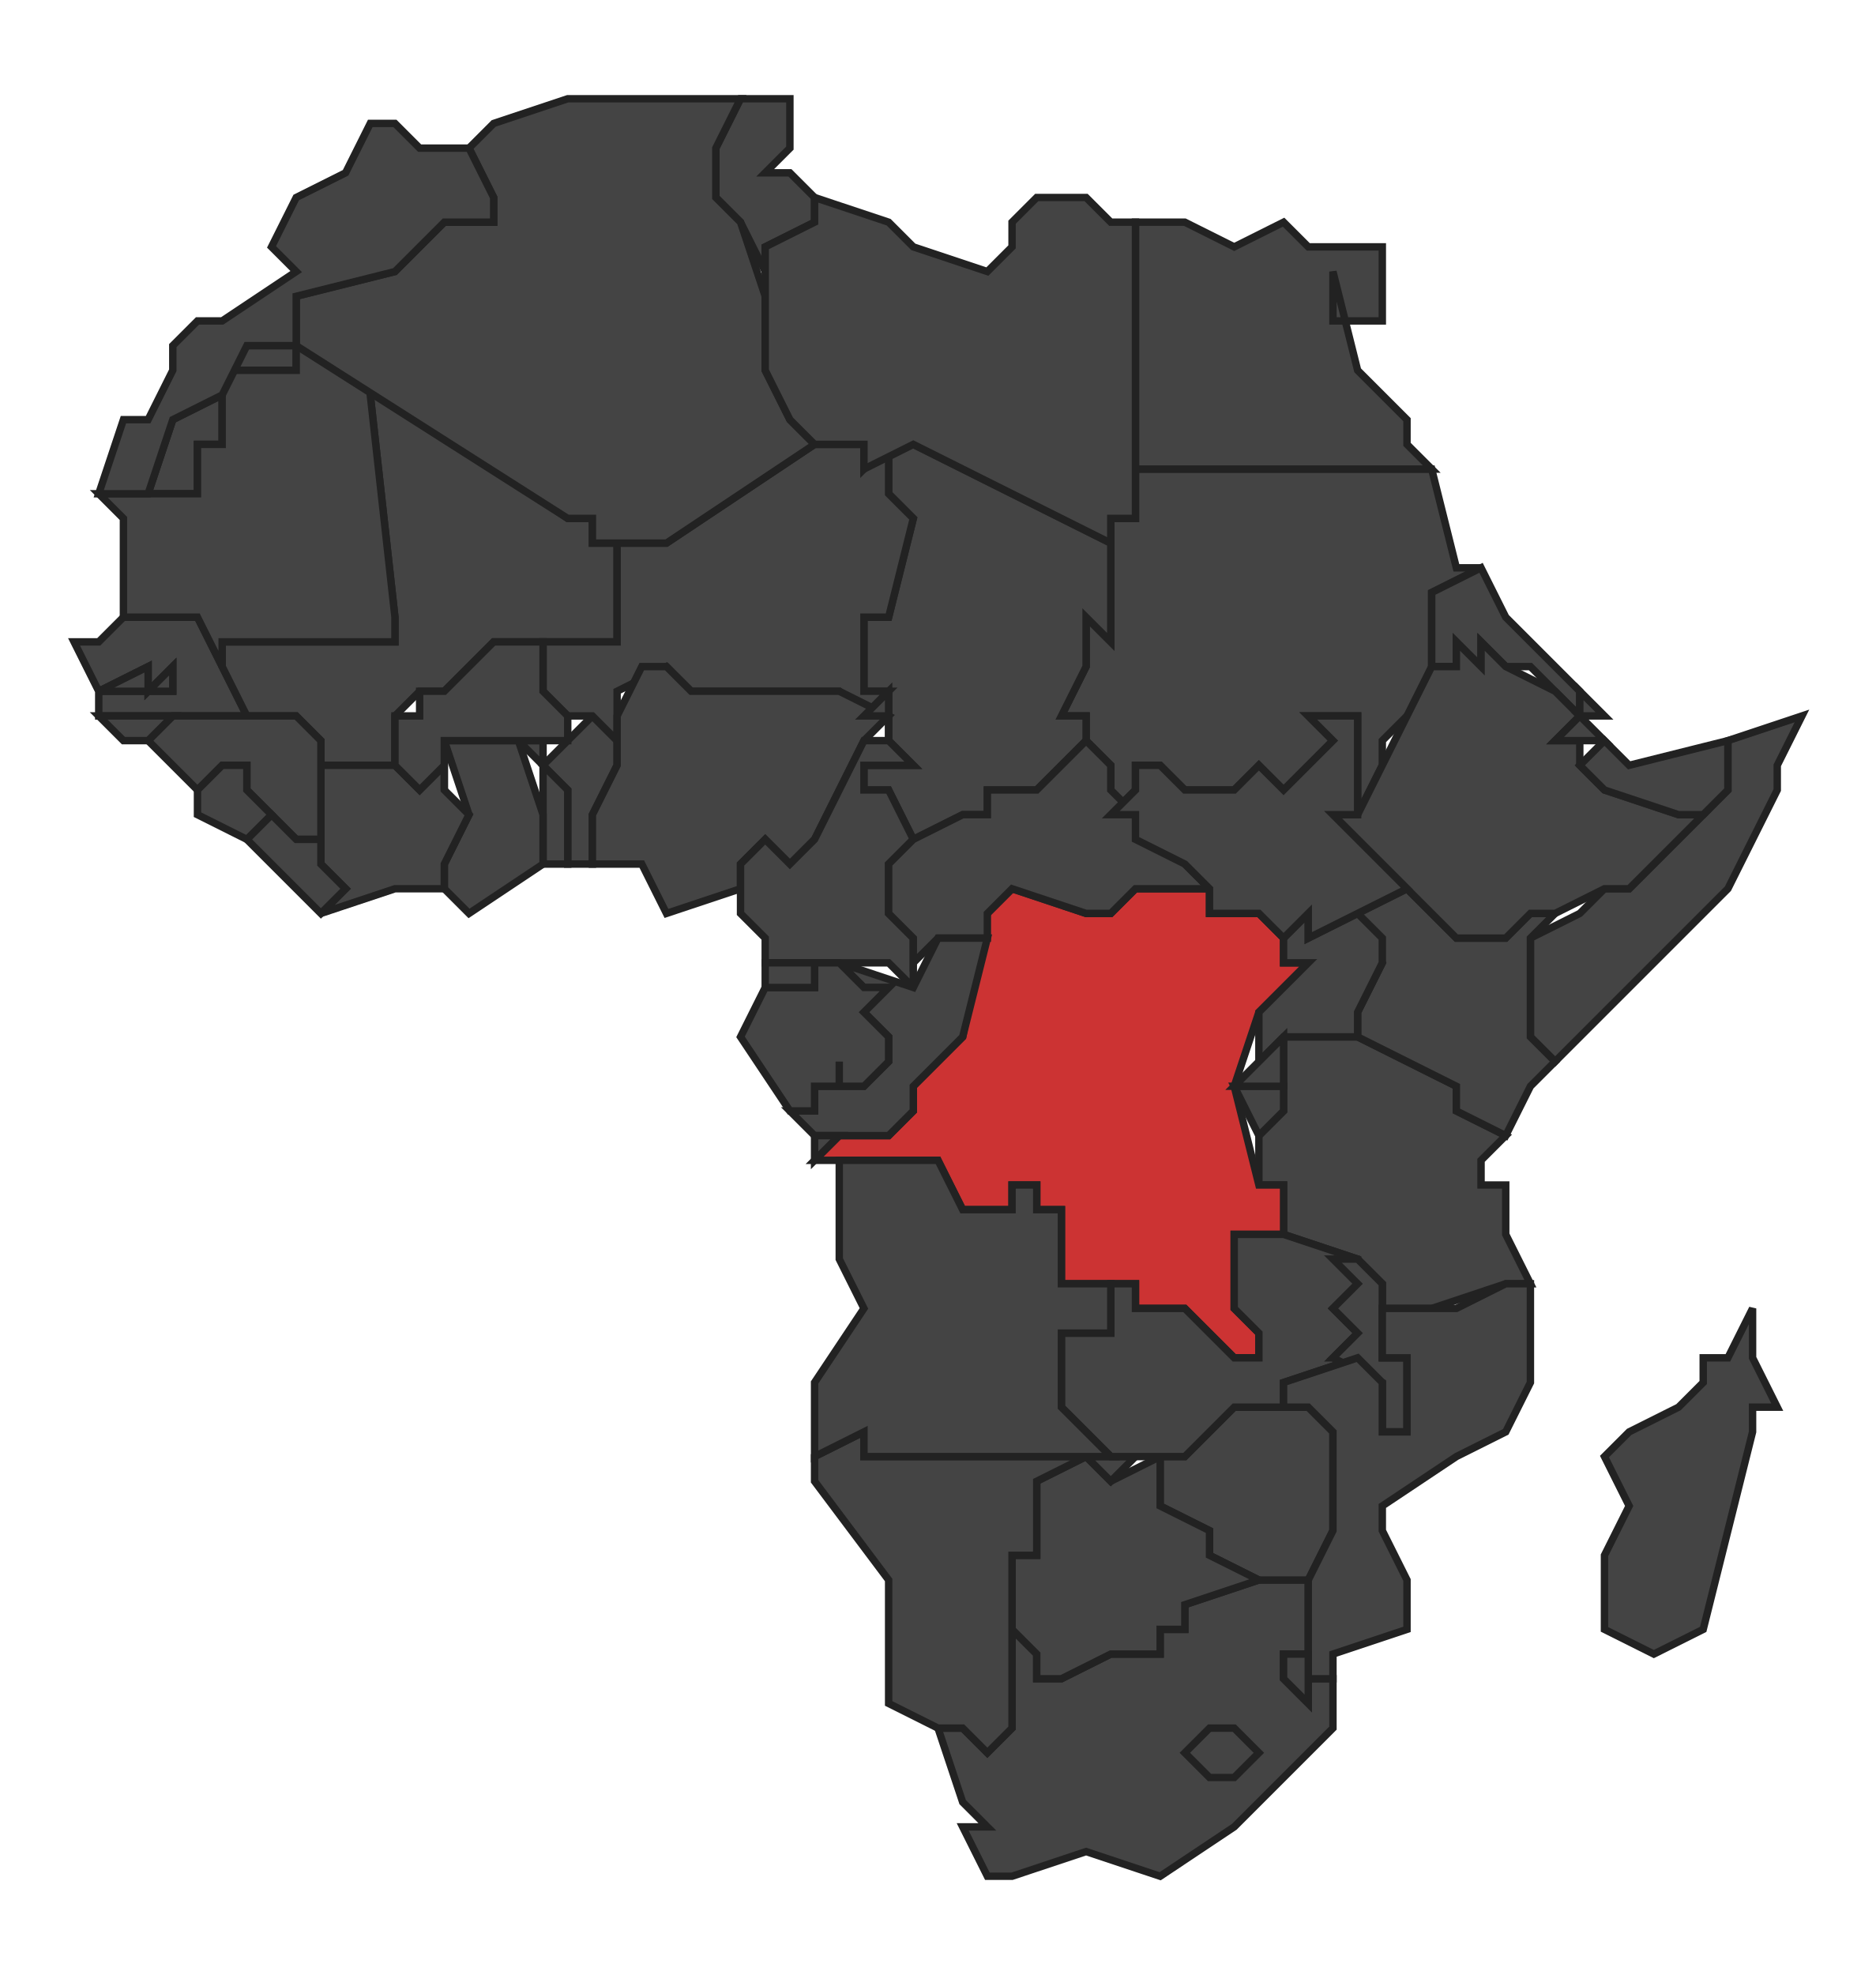
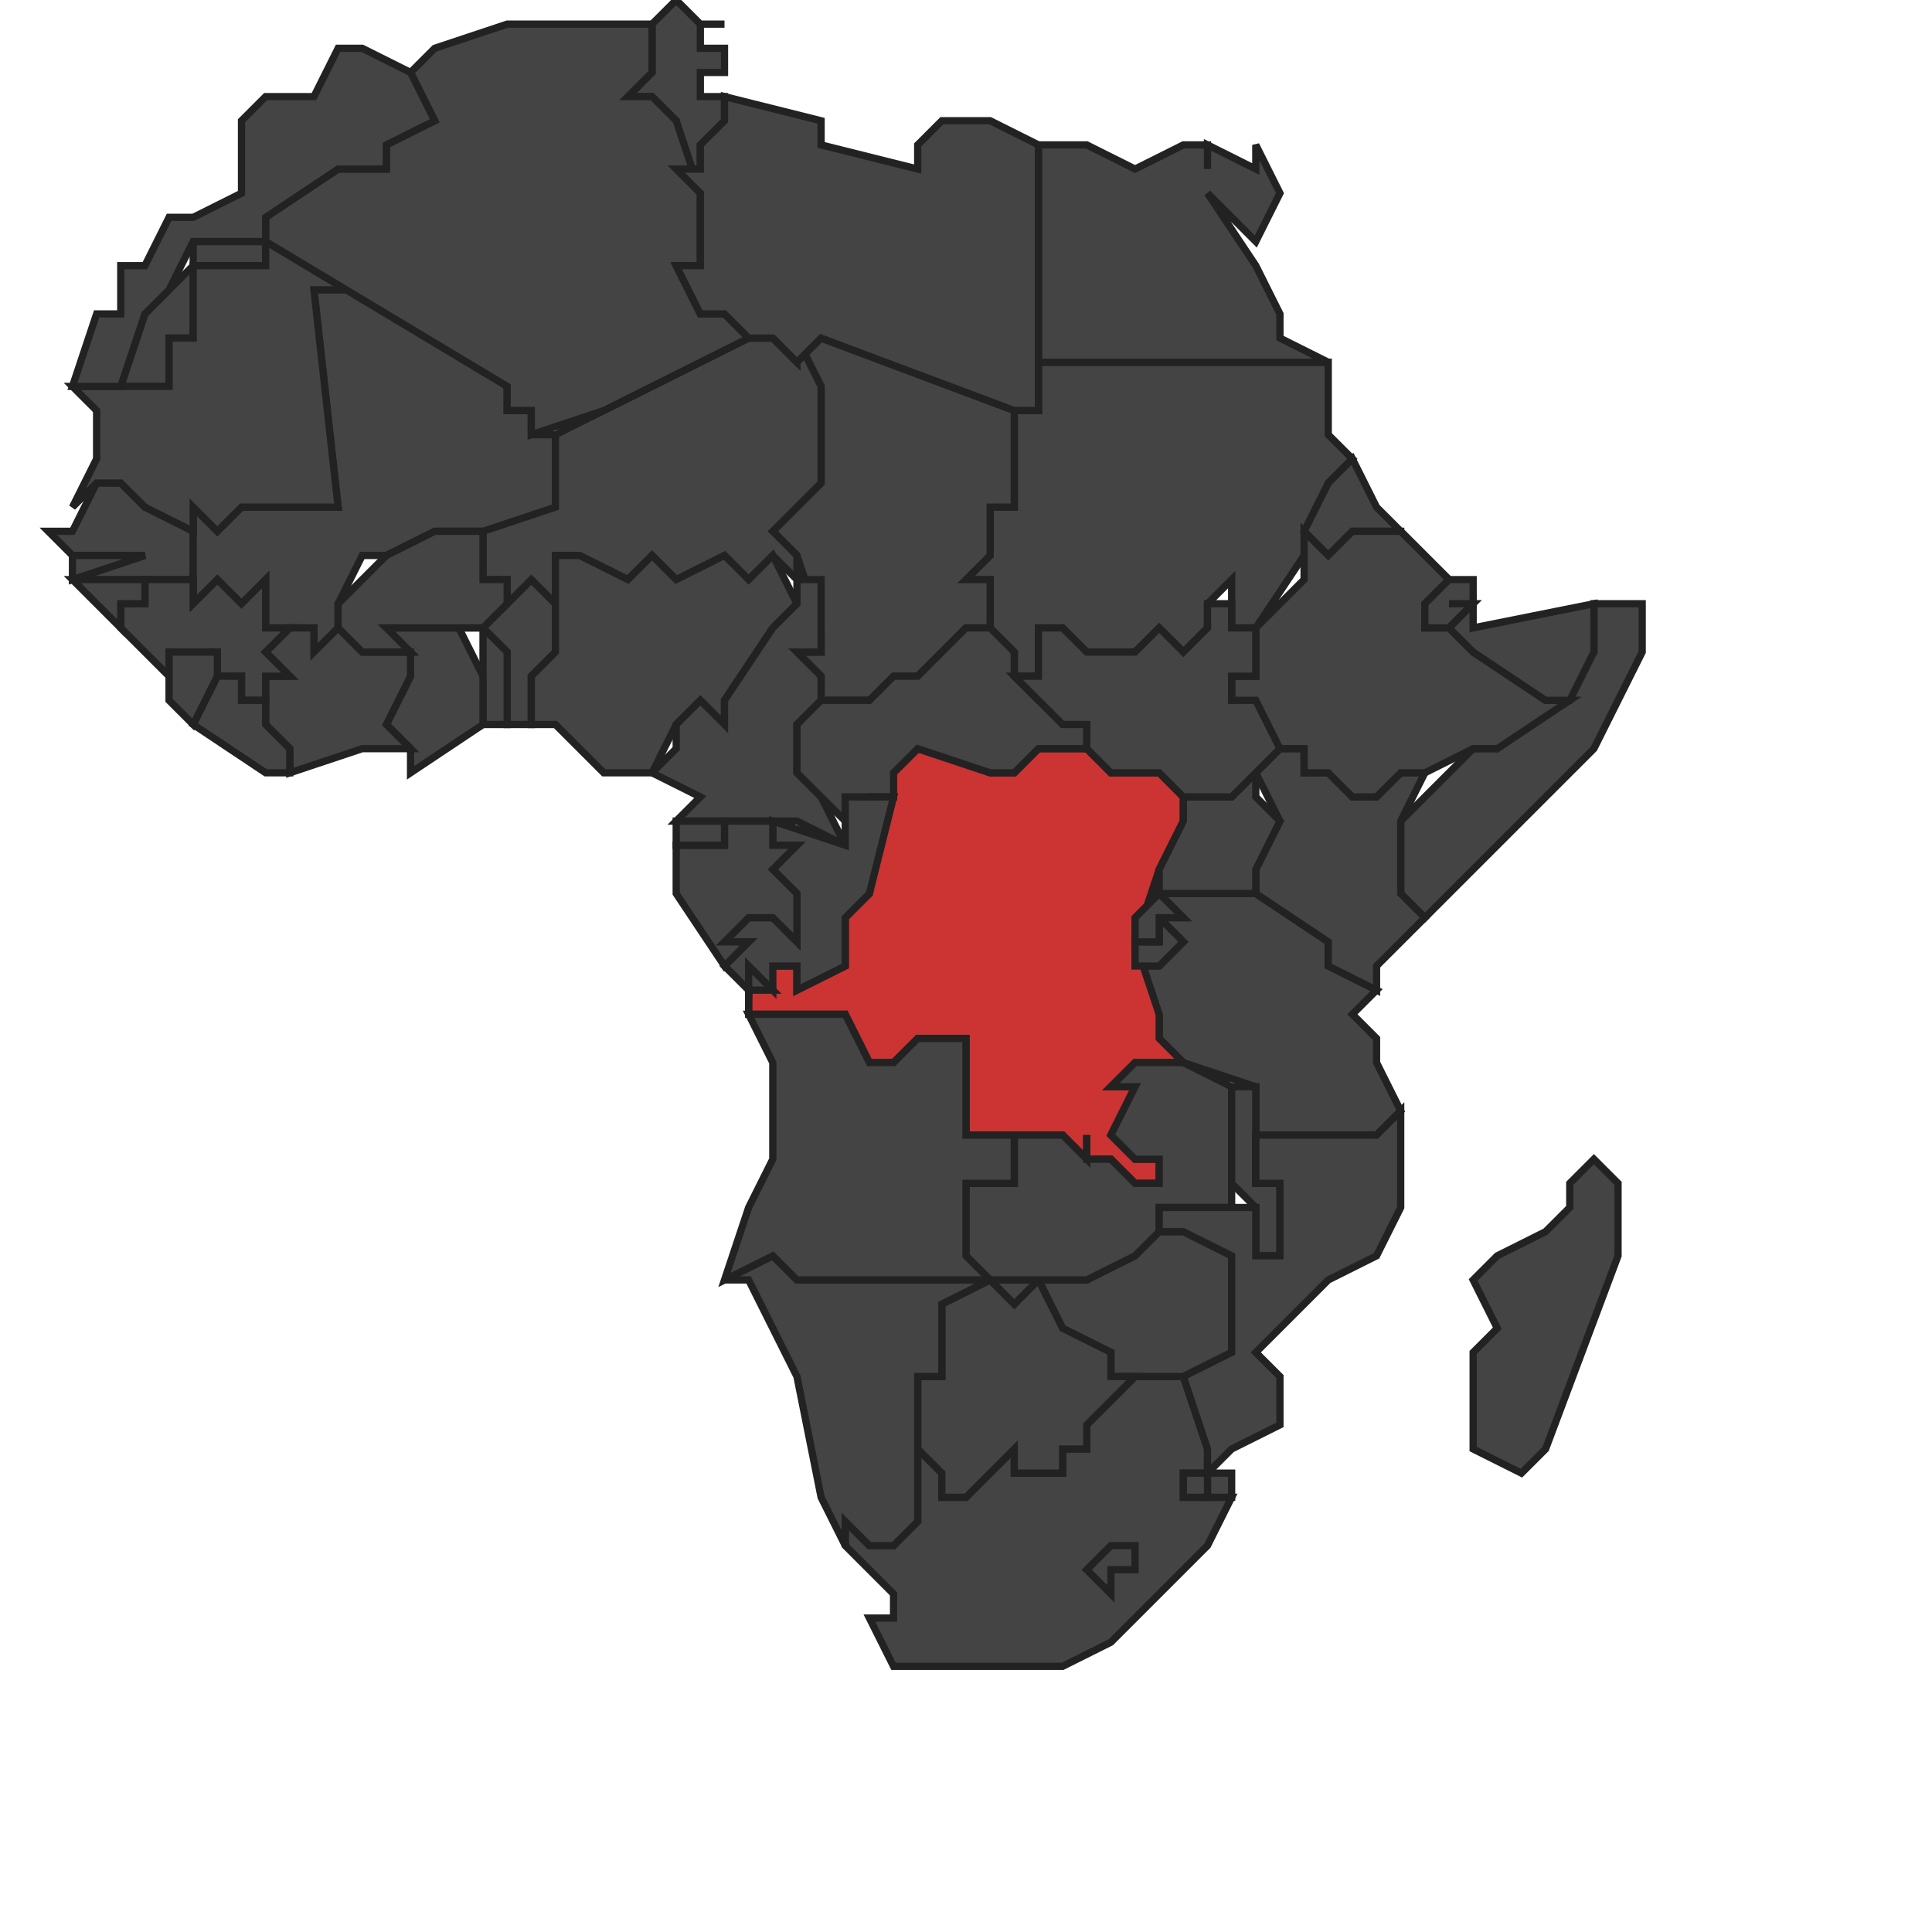
- <svg xmlns="http://www.w3.org/2000/svg" viewBox="0 0 76 80" width="76" height="80">
-   <path d="M55 42 L59 44 L59 45 L61 46 L60 47 L60 48 L61 48 L61 50 L62 52 L61 52 L58 53 L56 53 L56 52 L55 51 L52 50 L52 48 L51 48 L51 46 L51 46 L52 45 L52 44 L52 44 L52 43 L52 42 L55 42 Z" fill="#444444" stroke="#222222" stroke-width="0.3" />
-   <path d="M12 13 L12 15 L9 15 L9 18 L8 18 L8 18 L8 20 L4 20 L4 20 L4 20 L6 20 L7 17 L9 16 L9 15 L9 15 L10 14 L12 14 L12 13 Z" fill="#444444" stroke="#222222" stroke-width="0.3" />
-   <path d="M50 44 L51 48 L52 48 L52 50 L50 50 L50 51 L50 51 L50 53 L51 54 L51 54 L51 55 L50 55 L49 54 L49 54 L48 53 L48 53 L47 53 L47 53 L46 53 L46 52 L43 52 L43 49 L42 49 L42 48 L41 48 L41 49 L40 49 L39 49 L38 47 L34 47 L33 47 L34 46 L35 46 L35 46 L36 46 L37 45 L37 44 L38 43 L39 42 L40 37 L41 36 L44 37 L44 37 L45 37 L46 36 L46 36 L47 36 L49 36 L49 37 L50 37 L51 37 L52 38 L52 39 L53 39 L51 41 L50 44 Z" fill="#cc3333" stroke="#222222" stroke-width="0.3" />
-   <path d="M63 43 L62 42 L62 38 L64 37 L64 37 L65 36 L66 36 L70 32 L70 30 L73 29 L72 31 L72 32 L70 36 L68 38 L65 41 L63 43 Z" fill="#444444" stroke="#222222" stroke-width="0.3" />
-   <path d="M61 46 L59 45 L59 44 L55 42 L55 41 L56 39 L55 37 L57 36 L57 36 L57 36 L58 37 L58 37 L59 38 L61 38 L62 37 L63 37 L63 37 L62 38 L62 42 L63 43 L62 44 L61 46 L61 46 Z" fill="#444444" stroke="#222222" stroke-width="0.3" />
-   <path d="M46 33 L45 33 L45 32 L45 31 L44 30 L44 29 L43 29 L44 27 L44 27 L44 25 L45 26 L45 21 L46 21 L46 19 L58 19 L59 23 L60 23 L58 24 L58 28 L56 30 L56 31 L55 33 L55 31 L55 30 L55 29 L54 29 L53 29 L54 30 L53 31 L52 32 L51 31 L50 32 L48 32 L47 31 L46 31 L46 32 L45 33 L46 33 Z" fill="#444444" stroke="#222222" stroke-width="0.3" />
-   <path d="M45 22 L45 26 L44 25 L44 27 L44 27 L43 29 L44 29 L44 30 L43 31 L42 32 L41 32 L40 32 L40 33 L39 33 L37 34 L37 34 L36 32 L35 32 L35 31 L37 31 L36 30 L36 28 L35 28 L35 27 L35 27 L35 25 L36 25 L37 21 L36 20 L36 18 L37 18 L45 22 Z" fill="#444444" stroke="#222222" stroke-width="0.3" />
-   <path d="M38 70 L38 70 L39 70 L40 71 L41 70 L41 66 L42 67 L42 68 L43 68 L45 67 L46 67 L47 67 L47 66 L48 66 L48 65 L51 64 L53 64 L53 66 L53 67 L52 67 L52 68 L53 69 L53 69 L53 68 L54 68 L54 70 L50 74 L47 76 L44 75 L41 76 L40 76 L39 74 L40 74 L39 73 L38 70 Z" fill="#444444" stroke="#222222" stroke-width="0.3" />
-   <path d="M50 70 L51 71 L50 72 L49 72 L49 72 L48 71 L49 70 L50 70 Z" fill="#444444" stroke="#222222" stroke-width="0.3" />
-   <path d="M53 64 L51 64 L49 63 L49 62 L47 61 L47 59 L48 59 L50 57 L52 57 L52 57 L53 57 L54 58 L54 62 L53 64 Z" fill="#444444" stroke="#222222" stroke-width="0.3" />
-   <path d="M51 64 L48 65 L48 66 L47 66 L47 67 L46 67 L45 67 L43 68 L42 68 L42 67 L41 66 L41 63 L42 63 L42 60 L44 59 L45 60 L47 59 L47 61 L49 62 L49 63 L51 64 Z" fill="#444444" stroke="#222222" stroke-width="0.3" />
-   <path d="M41 63 L41 70 L40 71 L39 70 L38 70 L38 70 L36 69 L36 64 L33 60 L33 59 L35 58 L35 59 L40 59 L40 59 L43 59 L45 59 L46 59 L45 60 L44 59 L42 60 L42 63 L41 63 Z" fill="#444444" stroke="#222222" stroke-width="0.3" />
-   <path d="M4 28 L3 26 L4 26 L5 25 L7 25 L8 25 L9 27 L10 29 L6 29 L4 29 L4 28 L7 28 L7 27 L6 28 L6 27 L4 28 Z" fill="#444444" stroke="#222222" stroke-width="0.3" />
-   <path d="M10 29 L9 27 L9 26 L10 26 L12 26 L16 26 L16 25 L15 16 L16 16 L23 21 L23 21 L24 21 L24 22 L25 22 L25 24 L25 26 L23 26 L22 26 L20 26 L18 28 L17 28 L16 29 L16 31 L15 31 L15 31 L14 31 L13 31 L13 30 L13 30 L13 30 L12 29 L11 29 L10 29 L10 29 Z" fill="#444444" stroke="#222222" stroke-width="0.3" />
-   <path d="M4 20 L4 20 L8 20 L8 18 L8 18 L9 18 L9 15 L12 15 L12 14 L16 16 L15 16 L16 25 L16 26 L12 26 L10 26 L9 26 L9 27 L8 25 L7 25 L5 25 L5 25 L5 23 L5 21 L4 20 Z" fill="#444444" stroke="#222222" stroke-width="0.3" />
-   <path d="M24 35 L23 35 L23 32 L22 31 L23 30 L24 29 L25 30 L25 30 L25 31 L24 33 L24 35 Z" fill="#444444" stroke="#222222" stroke-width="0.3" />
-   <path d="M36 18 L36 20 L37 21 L36 25 L35 25 L35 27 L35 27 L35 28 L36 28 L35 29 L34 28 L34 28 L32 28 L30 28 L29 28 L28 28 L27 27 L25 28 L25 30 L24 29 L23 29 L23 29 L22 28 L22 27 L22 26 L25 26 L25 24 L25 22 L27 22 L33 18 L35 18 L35 19 L36 18 Z" fill="#444444" stroke="#222222" stroke-width="0.3" />
-   <path d="M24 35 L24 33 L25 31 L25 29 L26 27 L27 27 L28 28 L29 28 L30 28 L32 28 L34 28 L34 28 L36 29 L35 30 L33 34 L32 35 L31 34 L30 35 L30 36 L27 37 L26 35 L24 35 Z" fill="#444444" stroke="#222222" stroke-width="0.3" />
-   <path d="M36 28 L36 29 L36 30 L37 31 L35 31 L35 32 L36 32 L37 34 L36 35 L36 37 L37 38 L37 40 L36 39 L31 39 L31 38 L30 37 L30 36 L30 35 L31 34 L32 35 L33 34 L35 30 L36 30 L36 29 L35 29 L36 28 Z" fill="#444444" stroke="#222222" stroke-width="0.3" />
-   <path d="M22 30 L22 31 L23 32 L23 35 L22 35 L22 34 L22 33 L22 31 L21 30 L21 30 L22 30 Z" fill="#444444" stroke="#222222" stroke-width="0.3" />
-   <path d="M21 30 L22 33 L22 34 L22 35 L19 37 L18 36 L18 35 L19 33 L18 30 L21 30 Z" fill="#444444" stroke="#222222" stroke-width="0.3" />
-   <path d="M13 31 L14 31 L15 31 L15 31 L16 31 L17 32 L18 31 L18 32 L19 33 L18 35 L18 36 L16 36 L13 37 L14 36 L13 35 L13 33 L13 33 L13 31 L13 31 Z" fill="#444444" stroke="#222222" stroke-width="0.3" />
-   <path d="M7 29 L10 29 L10 29 L10 29 L11 29 L12 29 L13 30 L13 30 L13 30 L13 31 L13 31 L13 33 L13 33 L13 34 L12 34 L11 33 L11 33 L10 32 L10 31 L9 31 L8 32 L6 30 L6 30 L7 29 L7 29 Z" fill="#444444" stroke="#222222" stroke-width="0.3" />
-   <path d="M4 29 L7 29 L7 29 L6 30 L6 30 L5 30 L4 29 Z" fill="#444444" stroke="#222222" stroke-width="0.3" />
-   <path d="M13 34 L13 35 L14 36 L13 37 L12 36 L10 34 L11 33 L11 33 L12 34 L13 34 Z" fill="#444444" stroke="#222222" stroke-width="0.3" />
-   <path d="M8 32 L9 31 L10 31 L10 32 L11 33 L11 33 L10 34 L8 33 L8 32 Z" fill="#444444" stroke="#222222" stroke-width="0.3" />
-   <path d="M16 31 L16 29 L17 29 L17 28 L18 28 L20 26 L22 26 L22 27 L22 28 L23 29 L23 30 L22 30 L18 30 L18 32 L18 31 L17 32 L16 31 Z" fill="#444444" stroke="#222222" stroke-width="0.3" />
-   <path d="M49 36 L47 36 L46 36 L46 36 L45 37 L44 37 L44 37 L41 36 L40 37 L40 38 L38 38 L37 39 L37 38 L36 37 L36 36 L36 35 L37 34 L39 33 L40 33 L40 32 L41 32 L42 32 L43 31 L44 30 L45 31 L45 32 L46 33 L48 35 L49 36 Z" fill="#444444" stroke="#222222" stroke-width="0.3" />
-   <path d="M40 38 L39 42 L38 43 L37 44 L37 45 L36 46 L35 46 L35 46 L34 46 L34 46 L33 46 L32 45 L33 45 L33 44 L34 44 L34 43 L34 44 L35 44 L36 43 L36 42 L35 41 L36 40 L35 40 L34 39 L37 40 L38 38 L38 38 L40 38 Z" fill="#444444" stroke="#222222" stroke-width="0.3" />
-   <path d="M33 39 L34 39 L35 40 L36 40 L35 41 L36 42 L36 43 L35 44 L34 44 L34 43 L34 44 L33 44 L33 45 L32 45 L30 42 L31 40 L33 40 L33 39 Z" fill="#444444" stroke="#222222" stroke-width="0.3" />
-   <path d="M31 39 L33 39 L33 40 L31 40 L31 40 L31 39 Z" fill="#444444" stroke="#222222" stroke-width="0.3" />
-   <path d="M52 50 L55 51 L55 52 L54 53 L55 54 L54 55 L55 55 L52 56 L52 57 L50 57 L48 59 L47 59 L46 59 L45 59 L43 57 L43 54 L45 54 L45 52 L46 52 L46 53 L47 53 L47 53 L48 53 L48 53 L49 54 L49 54 L50 55 L51 55 L51 54 L51 54 L50 53 L50 51 L50 51 L50 50 L52 50 Z" fill="#444444" stroke="#222222" stroke-width="0.3" />
-   <path d="M54 51 L55 51 L56 52 L56 55 L57 55 L57 56 L57 57 L57 58 L56 58 L56 58 L56 56 L54 55 L55 54 L54 53 L55 52 L54 51 Z" fill="#444444" stroke="#222222" stroke-width="0.3" />
-   <path d="M56 53 L59 53 L61 52 L62 52 L62 56 L61 58 L59 59 L56 61 L56 62 L57 64 L57 66 L54 67 L54 67 L54 68 L54 68 L53 68 L53 67 L53 66 L53 64 L54 62 L54 58 L53 57 L52 57 L52 56 L55 55 L56 56 L56 58 L56 58 L57 58 L57 57 L57 56 L57 55 L56 55 L56 54 L56 53 Z" fill="#444444" stroke="#222222" stroke-width="0.3" />
-   <path d="M53 68 L53 69 L53 69 L52 68 L52 67 L53 67 L53 68 Z" fill="#444444" stroke="#222222" stroke-width="0.3" />
-   <path d="M34 46 L34 46 L33 47 L33 46 L34 46 L34 46 Z M34 47 L38 47 L39 49 L40 49 L41 49 L41 48 L42 48 L42 49 L43 49 L43 52 L45 52 L45 52 L45 53 L45 54 L43 54 L43 57 L45 59 L43 59 L40 59 L40 59 L35 59 L35 58 L33 59 L33 56 L35 53 L35 53 L34 51 L34 50 L34 47 Z" fill="#444444" stroke="#222222" stroke-width="0.3" />
-   <path d="M52 44 L52 45 L51 46 L51 46 L50 44 L51 44 L51 44 L52 44 Z" fill="#444444" stroke="#222222" stroke-width="0.3" />
-   <path d="M71 53 L71 55 L72 57 L72 57 L71 57 L71 57 L71 58 L69 66 L67 67 L65 66 L65 64 L65 63 L65 63 L66 61 L65 59 L66 58 L68 57 L69 56 L69 55 L69 55 L70 55 L71 53 Z" fill="#444444" stroke="#222222" stroke-width="0.3" />
-   <path d="M4 28 L6 27 L6 28 L7 27 L7 28 L4 28 L4 28 Z" fill="#444444" stroke="#222222" stroke-width="0.3" />
-   <path d="M31 11 L30 9 L29 8 L29 7 L29 6 L30 4 L31 4 L31 4 L31 4 L32 4 L32 5 L32 5 L32 5 L32 6 L31 7 L32 7 L32 7 L33 8 L33 9 L31 10 L31 11 L31 11 Z" fill="#444444" stroke="#222222" stroke-width="0.3" />
-   <path d="M12 14 L12 12 L16 11 L16 11 L17 10 L18 9 L20 9 L20 8 L19 6 L20 5 L23 4 L27 4 L27 4 L30 4 L29 6 L29 7 L29 8 L30 9 L31 12 L31 15 L31 15 L32 17 L32 17 L33 18 L27 22 L24 22 L24 21 L23 21 L23 21 L12 14 Z" fill="#444444" stroke="#222222" stroke-width="0.3" />
-   <path d="M58 27 L58 24 L60 23 L61 25 L64 28 L64 29 L62 27 L61 27 L60 26 L60 27 L59 26 L59 27 L58 27 Z" fill="#444444" stroke="#222222" stroke-width="0.3" />
-   <path d="M19 6 L20 8 L20 9 L18 9 L17 10 L16 11 L16 11 L12 12 L12 14 L10 14 L9 16 L7 17 L6 20 L4 20 L5 17 L6 17 L7 15 L7 14 L8 13 L9 13 L12 11 L11 10 L12 8 L12 8 L14 7 L15 5 L16 5 L17 6 L19 6 Z" fill="#444444" stroke="#222222" stroke-width="0.3" />
-   <path d="M58 19 L46 19 L46 12 L46 11 L46 10 L46 9 L48 9 L50 10 L52 9 L53 10 L53 10 L54 10 L55 10 L56 10 L56 12 L56 13 L55 13 L54 13 L54 11 L55 15 L57 17 L57 18 L58 19 Z" fill="#444444" stroke="#222222" stroke-width="0.3" />
-   <path d="M46 12 L46 21 L45 21 L45 22 L37 18 L35 19 L35 18 L33 18 L32 17 L32 17 L31 15 L31 15 L31 12 L31 11 L31 11 L31 10 L33 9 L33 8 L36 9 L37 10 L40 11 L41 10 L41 9 L42 8 L44 8 L45 9 L46 9 L46 9 L46 10 L46 11 L46 12 Z" fill="#444444" stroke="#222222" stroke-width="0.3" />
-   <path d="M69 33 L66 36 L65 36 L63 37 L63 37 L62 37 L61 38 L59 38 L58 37 L58 37 L57 36 L57 36 L57 36 L56 35 L55 34 L54 33 L55 33 L55 33 L56 31 L57 29 L58 27 L59 27 L59 26 L60 27 L60 26 L61 27 L63 28 L64 29 L63 30 L63 30 L64 30 L64 31 L65 32 L68 33 L69 33 Z" fill="#444444" stroke="#222222" stroke-width="0.3" />
-   <path d="M64 29 L64 28 L65 29 L65 29 L64 29 L65 30 L64 30 L63 30 L63 30 L64 29 Z" fill="#444444" stroke="#222222" stroke-width="0.3" />
-   <path d="M70 30 L70 32 L69 33 L68 33 L65 32 L64 31 L65 30 L66 31 L70 30 Z" fill="#444444" stroke="#222222" stroke-width="0.3" />
-   <path d="M55 42 L52 42 L51 43 L51 41 L53 39 L52 39 L52 38 L53 37 L53 38 L55 37 L55 37 L56 38 L56 39 L55 41 L55 42 Z" fill="#444444" stroke="#222222" stroke-width="0.3" />
-   <path d="M52 42 L52 43 L52 44 L51 44 L51 44 L50 44 L51 43 L52 42 Z" fill="#444444" stroke="#222222" stroke-width="0.3" />
-   <path d="M52 38 L51 37 L49 37 L49 36 L48 35 L48 35 L46 34 L46 33 L45 33 L46 32 L46 31 L47 31 L48 32 L50 32 L51 31 L52 32 L53 31 L54 30 L53 29 L55 29 L55 30 L55 31 L55 33 L55 33 L55 33 L54 33 L55 34 L55 34 L57 36 L55 37 L53 38 L53 37 L52 38 Z" fill="#444444" stroke="#222222" stroke-width="0.3" />
+ <svg xmlns="http://www.w3.org/2000/svg" viewBox="0 0 80 80" width="80" height="80">
+   <path d="M52 37 L55 39 L55 40 L57 41 L56 42 L56 42 L57 43 L57 44 L58 46 L57 47 L54 47 L52 47 L52 46 L52 45 L49 44 L48 43 L48 42 L47 40 L48 40 L49 39 L48 38 L49 38 L49 38 L48 37 L52 37 Z" fill="#444444" stroke="#222222" stroke-width="0.3" />
+   <path d="M11 10 L11 11 L8 11 L8 14 L7 14 L7 14 L7 16 L3 16 L3 16 L3 16 L5 16 L6 13 L7 12 L8 11 L8 11 L8 10 L11 10 L11 10 Z" fill="#444444" stroke="#222222" stroke-width="0.3" />
+   <path d="M47 39 L48 42 L48 43 L49 44 L47 44 L46 45 L47 45 L46 47 L47 48 L48 48 L48 49 L47 49 L46 48 L45 48 L45 47 L45 48 L44 47 L44 47 L43 47 L42 47 L40 47 L40 43 L39 43 L39 43 L38 43 L38 43 L37 44 L36 44 L35 42 L31 42 L31 42 L31 41 L32 40 L33 40 L33 41 L35 40 L35 39 L35 38 L36 37 L37 32 L38 31 L41 32 L41 32 L42 32 L43 31 L43 31 L44 31 L45 31 L46 32 L46 32 L48 32 L49 33 L49 34 L49 34 L48 36 L47 39 Z" fill="#cc3333" stroke="#222222" stroke-width="0.3" />
+   <path d="M59 38 L58 37 L58 34 L60 32 L60 32 L61 31 L62 31 L66 27 L66 25 L68 25 L68 26 L68 27 L66 31 L64 33 L61 36 L59 38 Z" fill="#444444" stroke="#222222" stroke-width="0.3" />
+   <path d="M57 41 L55 40 L55 39 L52 37 L52 36 L53 34 L52 32 L53 31 L54 31 L54 32 L54 32 L55 32 L56 33 L57 33 L58 32 L59 32 L59 32 L58 34 L58 37 L59 38 L58 39 L57 40 L57 41 Z" fill="#444444" stroke="#222222" stroke-width="0.3" />
+   <path d="M43 28 L42 28 L42 28 L42 27 L41 26 L41 24 L40 24 L41 23 L41 22 L41 21 L42 21 L42 17 L43 17 L43 15 L55 15 L55 18 L56 19 L55 20 L54 23 L52 26 L52 26 L52 28 L52 26 L51 26 L51 25 L51 24 L50 25 L50 26 L49 27 L49 27 L48 26 L47 27 L45 27 L44 26 L43 26 L43 28 L42 28 L43 28 Z" fill="#444444" stroke="#222222" stroke-width="0.3" />
+   <path d="M42 17 L42 21 L41 21 L41 22 L41 23 L40 24 L41 24 L41 26 L40 26 L39 27 L38 28 L37 28 L37 28 L36 29 L34 29 L34 29 L34 28 L33 27 L33 27 L34 27 L34 26 L33 23 L33 23 L33 23 L32 22 L33 21 L34 20 L34 17 L34 16 L33 14 L34 14 L42 17 Z" fill="#444444" stroke="#222222" stroke-width="0.3" />
+   <path d="M35 64 L35 63 L36 64 L37 64 L38 63 L38 60 L39 61 L39 62 L40 62 L42 60 L42 61 L44 61 L44 60 L45 60 L45 59 L47 57 L49 57 L50 60 L50 61 L49 61 L49 62 L49 62 L50 62 L50 62 L51 62 L50 64 L46 68 L44 69 L41 69 L38 69 L37 69 L36 67 L37 67 L37 66 L35 64 Z" fill="#444444" stroke="#222222" stroke-width="0.3" />
+   <path d="M47 64 L47 64 L47 65 L46 65 L46 66 L45 65 L46 64 L47 64 Z" fill="#444444" stroke="#222222" stroke-width="0.3" />
+   <path d="M49 57 L47 57 L46 57 L46 56 L44 55 L43 53 L45 53 L47 52 L48 51 L48 51 L49 51 L51 52 L51 56 L49 57 Z" fill="#444444" stroke="#222222" stroke-width="0.3" />
+   <path d="M47 57 L45 59 L45 60 L44 60 L44 61 L42 61 L42 60 L40 62 L39 62 L39 61 L38 60 L38 57 L39 57 L39 54 L41 53 L42 54 L43 53 L44 55 L46 56 L46 57 L47 57 Z" fill="#444444" stroke="#222222" stroke-width="0.3" />
+   <path d="M38 57 L38 63 L37 64 L36 64 L35 63 L35 64 L34 62 L33 57 L31 53 L30 53 L32 52 L33 53 L37 53 L37 53 L40 53 L42 53 L43 53 L42 54 L41 53 L39 54 L39 57 L38 57 Z" fill="#444444" stroke="#222222" stroke-width="0.3" />
+   <path d="M3 23 L2 22 L3 22 L4 20 L5 20 L6 21 L8 22 L8 24 L4 24 L3 24 L3 24 L6 23 L6 23 L5 23 L5 23 L3 23 Z" fill="#444444" stroke="#222222" stroke-width="0.3" />
+   <path d="M8 25 L8 22 L8 21 L9 22 L10 21 L14 21 L14 21 L13 12 L15 12 L21 16 L21 17 L22 17 L22 18 L23 18 L23 20 L23 21 L21 22 L20 22 L18 22 L16 23 L15 23 L14 25 L14 26 L13 27 L13 26 L13 26 L12 26 L11 26 L11 26 L11 25 L11 24 L10 25 L9 24 L8 25 Z" fill="#444444" stroke="#222222" stroke-width="0.3" />
+   <path d="M3 16 L3 16 L7 16 L7 14 L7 14 L8 14 L8 11 L11 11 L11 10 L15 12 L13 12 L14 21 L14 21 L10 21 L9 22 L8 21 L8 22 L6 21 L5 20 L4 20 L3 21 L4 19 L4 17 L3 16 Z" fill="#444444" stroke="#222222" stroke-width="0.3" />
+   <path d="M22 30 L21 30 L21 27 L20 26 L21 25 L22 24 L23 25 L23 26 L23 27 L22 28 L22 30 Z" fill="#444444" stroke="#222222" stroke-width="0.3" />
+   <path d="M33 14 L34 16 L34 17 L34 20 L33 21 L32 22 L33 23 L33 23 L33 23 L33 24 L32 23 L31 24 L30 23 L28 24 L27 23 L26 24 L24 23 L23 23 L23 25 L22 24 L21 25 L21 24 L20 24 L20 23 L20 22 L23 21 L23 20 L23 18 L25 17 L31 14 L32 14 L33 15 L33 14 Z" fill="#444444" stroke="#222222" stroke-width="0.3" />
+   <path d="M22 30 L22 28 L23 27 L23 24 L23 23 L24 23 L26 24 L27 23 L28 24 L30 23 L31 24 L32 23 L33 25 L32 26 L30 29 L30 30 L29 29 L28 30 L27 32 L25 32 L23 30 L22 30 Z" fill="#444444" stroke="#222222" stroke-width="0.3" />
+   <path d="M33 24 L34 24 L34 26 L34 27 L33 27 L33 27 L34 28 L34 29 L33 30 L33 32 L34 33 L35 35 L33 34 L28 34 L29 33 L27 32 L28 31 L28 30 L29 29 L30 30 L30 29 L32 26 L33 25 L33 25 L33 24 L33 24 Z" fill="#444444" stroke="#222222" stroke-width="0.3" />
+   <path d="M20 26 L20 26 L21 27 L21 30 L20 30 L20 30 L20 28 L20 26 L19 26 L19 26 L20 26 Z" fill="#444444" stroke="#222222" stroke-width="0.3" />
+   <path d="M19 26 L20 28 L20 30 L20 30 L17 32 L17 31 L16 30 L17 28 L16 26 L19 26 Z" fill="#444444" stroke="#222222" stroke-width="0.3" />
+   <path d="M12 26 L13 26 L13 26 L13 27 L14 26 L15 27 L16 27 L17 27 L17 28 L16 30 L17 31 L15 31 L12 32 L12 31 L11 30 L11 28 L12 28 L11 27 L12 26 Z" fill="#444444" stroke="#222222" stroke-width="0.3" />
+   <path d="M6 24 L8 24 L8 25 L9 24 L10 25 L11 24 L11 25 L11 26 L11 26 L12 26 L11 27 L12 28 L11 28 L11 29 L10 29 L10 28 L9 28 L9 27 L9 27 L7 27 L7 28 L5 26 L5 25 L6 25 L6 24 Z" fill="#444444" stroke="#222222" stroke-width="0.3" />
+   <path d="M3 24 L6 24 L6 25 L5 25 L5 26 L4 25 L3 24 Z" fill="#444444" stroke="#222222" stroke-width="0.3" />
+   <path d="M11 29 L11 30 L12 31 L12 32 L11 32 L8 30 L9 28 L10 28 L10 29 L11 29 Z" fill="#444444" stroke="#222222" stroke-width="0.3" />
+   <path d="M7 28 L7 27 L9 27 L9 27 L9 28 L9 28 L8 30 L7 29 L7 28 Z" fill="#444444" stroke="#222222" stroke-width="0.3" />
+   <path d="M14 26 L14 25 L15 24 L15 24 L16 23 L18 22 L20 22 L20 23 L20 24 L21 24 L21 25 L20 26 L16 26 L17 27 L16 27 L15 27 L14 26 Z" fill="#444444" stroke="#222222" stroke-width="0.3" />
+   <path d="M45 31 L44 31 L43 31 L43 31 L42 32 L41 32 L41 32 L38 31 L37 32 L37 33 L36 33 L35 34 L34 33 L33 32 L33 31 L33 30 L34 29 L36 29 L37 28 L37 28 L38 28 L39 27 L40 26 L41 26 L42 27 L42 28 L43 29 L45 30 L45 31 Z" fill="#444444" stroke="#222222" stroke-width="0.3" />
+   <path d="M37 33 L36 37 L35 38 L35 39 L35 40 L33 41 L33 40 L32 40 L32 41 L31 40 L31 41 L30 40 L31 39 L30 39 L31 38 L31 38 L32 38 L33 39 L33 37 L33 37 L32 36 L33 35 L32 35 L32 34 L35 35 L35 33 L36 33 L37 33 Z" fill="#444444" stroke="#222222" stroke-width="0.3" />
+   <path d="M30 34 L32 34 L32 35 L33 35 L32 36 L33 37 L33 37 L33 39 L32 38 L31 38 L31 38 L30 39 L31 39 L30 40 L28 37 L28 35 L30 35 L30 34 Z" fill="#444444" stroke="#222222" stroke-width="0.3" />
+   <path d="M28 34 L30 34 L30 35 L28 35 L28 35 L28 34 Z" fill="#444444" stroke="#222222" stroke-width="0.3" />
+   <path d="M49 44 L51 45 L51 46 L51 47 L51 48 L51 49 L51 50 L48 50 L48 51 L47 52 L45 53 L43 53 L43 53 L41 53 L40 52 L40 49 L42 49 L42 47 L42 47 L43 47 L44 47 L44 47 L45 48 L45 47 L45 48 L46 48 L47 49 L48 49 L48 48 L47 48 L46 47 L47 45 L46 45 L47 44 L49 44 Z" fill="#444444" stroke="#222222" stroke-width="0.3" />
+   <path d="M51 45 L52 45 L52 46 L52 49 L53 49 L53 50 L53 51 L53 52 L53 52 L52 52 L52 50 L51 49 L51 48 L51 47 L51 46 L51 45 Z" fill="#444444" stroke="#222222" stroke-width="0.3" />
+   <path d="M52 47 L55 47 L57 47 L58 46 L58 50 L57 52 L55 53 L53 55 L52 56 L53 57 L53 59 L51 60 L50 61 L51 61 L51 62 L50 62 L50 61 L50 60 L49 57 L51 56 L51 52 L49 51 L48 51 L48 50 L51 50 L52 50 L52 52 L53 52 L53 52 L53 51 L53 50 L53 49 L52 49 L52 48 L52 47 Z" fill="#444444" stroke="#222222" stroke-width="0.3" />
+   <path d="M50 62 L50 62 L49 62 L49 62 L49 61 L50 61 L50 62 Z" fill="#444444" stroke="#222222" stroke-width="0.3" />
+   <path d="M32 41 L31 41 L31 42 L31 41 L31 40 L32 41 Z M31 42 L35 42 L36 44 L37 44 L38 43 L38 43 L39 43 L39 43 L40 43 L40 47 L42 47 L42 47 L42 47 L42 49 L40 49 L40 52 L41 53 L40 53 L37 53 L37 53 L33 53 L32 52 L30 53 L31 50 L32 48 L32 47 L32 45 L32 44 L31 42 Z" fill="#444444" stroke="#222222" stroke-width="0.3" />
+   <path d="M48 38 L49 39 L48 40 L47 40 L47 39 L48 39 L48 38 L48 38 Z" fill="#444444" stroke="#222222" stroke-width="0.3" />
+   <path d="M66 48 L67 49 L67 51 L67 51 L67 51 L67 51 L67 52 L64 60 L63 61 L61 60 L61 58 L61 57 L61 56 L62 55 L61 53 L62 52 L64 51 L65 50 L65 50 L65 49 L65 49 L66 48 Z" fill="#444444" stroke="#222222" stroke-width="0.3" />
+   <path d="M3 23 L5 23 L5 23 L6 23 L6 23 L3 24 L3 23 Z" fill="#444444" stroke="#222222" stroke-width="0.3" />
+   <path d="M28 7 L28 5 L27 4 L26 4 L27 3 L27 1 L28 0 L29 1 L29 1 L30 1 L29 1 L29 2 L30 2 L30 3 L29 3 L29 4 L30 4 L30 4 L30 5 L29 6 L29 7 L28 7 Z" fill="#444444" stroke="#222222" stroke-width="0.3" />
+   <path d="M11 10 L11 9 L14 7 L15 7 L16 7 L16 6 L18 5 L18 5 L17 3 L18 2 L21 1 L24 1 L25 1 L27 1 L27 3 L26 4 L27 4 L28 5 L29 8 L29 11 L28 11 L29 13 L30 13 L31 14 L25 17 L22 18 L22 17 L21 17 L21 16 L11 10 Z" fill="#444444" stroke="#222222" stroke-width="0.3" />
+   <path d="M54 22 L55 20 L56 19 L57 21 L60 24 L60 24 L58 23 L58 22 L57 22 L56 22 L56 22 L55 23 L54 22 Z" fill="#444444" stroke="#222222" stroke-width="0.3" />
+   <path d="M17 3 L18 5 L18 5 L16 6 L16 7 L15 7 L14 7 L11 9 L11 10 L8 10 L7 12 L6 13 L5 16 L3 16 L4 13 L5 13 L5 11 L6 11 L7 9 L8 9 L10 8 L10 6 L10 5 L11 4 L13 4 L14 2 L14 2 L15 2 L17 3 Z" fill="#444444" stroke="#222222" stroke-width="0.3" />
+   <path d="M55 15 L43 15 L43 8 L43 7 L43 6 L43 6 L45 6 L47 7 L49 6 L50 6 L50 7 L50 6 L52 7 L52 6 L53 8 L52 10 L52 10 L51 9 L50 8 L52 11 L53 13 L53 14 L55 15 Z" fill="#444444" stroke="#222222" stroke-width="0.3" />
+   <path d="M43 8 L43 17 L42 17 L42 17 L34 14 L33 15 L32 14 L31 14 L30 13 L29 13 L28 11 L29 11 L29 8 L28 7 L29 7 L29 6 L30 5 L30 4 L34 5 L34 6 L38 7 L38 7 L38 6 L39 5 L41 5 L41 5 L43 6 L43 6 L43 6 L43 7 L43 8 Z" fill="#444444" stroke="#222222" stroke-width="0.3" />
+   <path d="M65 29 L62 31 L61 31 L59 32 L59 32 L58 32 L57 33 L56 33 L55 32 L54 32 L54 32 L54 31 L53 31 L52 30 L51 29 L51 29 L51 28 L52 28 L52 26 L54 24 L54 22 L55 23 L56 22 L56 22 L57 22 L58 22 L59 23 L60 24 L59 25 L59 26 L60 26 L60 26 L61 27 L64 29 L65 29 Z" fill="#444444" stroke="#222222" stroke-width="0.3" />
+   <path d="M60 24 L60 24 L61 24 L61 25 L60 25 L61 25 L60 26 L59 26 L59 25 L60 24 Z" fill="#444444" stroke="#222222" stroke-width="0.3" />
+   <path d="M66 25 L66 27 L65 29 L64 29 L61 27 L60 26 L61 25 L61 26 L66 25 Z" fill="#444444" stroke="#222222" stroke-width="0.3" />
+   <path d="M52 37 L49 37 L48 37 L48 36 L49 34 L49 34 L49 33 L49 33 L50 33 L51 33 L52 32 L52 33 L53 34 L52 36 L52 37 Z" fill="#444444" stroke="#222222" stroke-width="0.3" />
+   <path d="M48 37 L49 38 L49 38 L48 38 L48 39 L47 39 L47 38 L48 37 Z" fill="#444444" stroke="#222222" stroke-width="0.3" />
+   <path d="M49 33 L48 32 L46 32 L45 31 L45 30 L44 30 L43 29 L43 29 L42 28 L43 28 L43 26 L44 26 L45 27 L47 27 L48 26 L49 27 L49 27 L50 26 L50 25 L51 25 L51 26 L52 26 L52 28 L52 28 L51 28 L51 29 L51 29 L52 29 L53 31 L51 33 L50 33 L49 33 L49 33 Z" fill="#444444" stroke="#222222" stroke-width="0.3" />
</svg>
